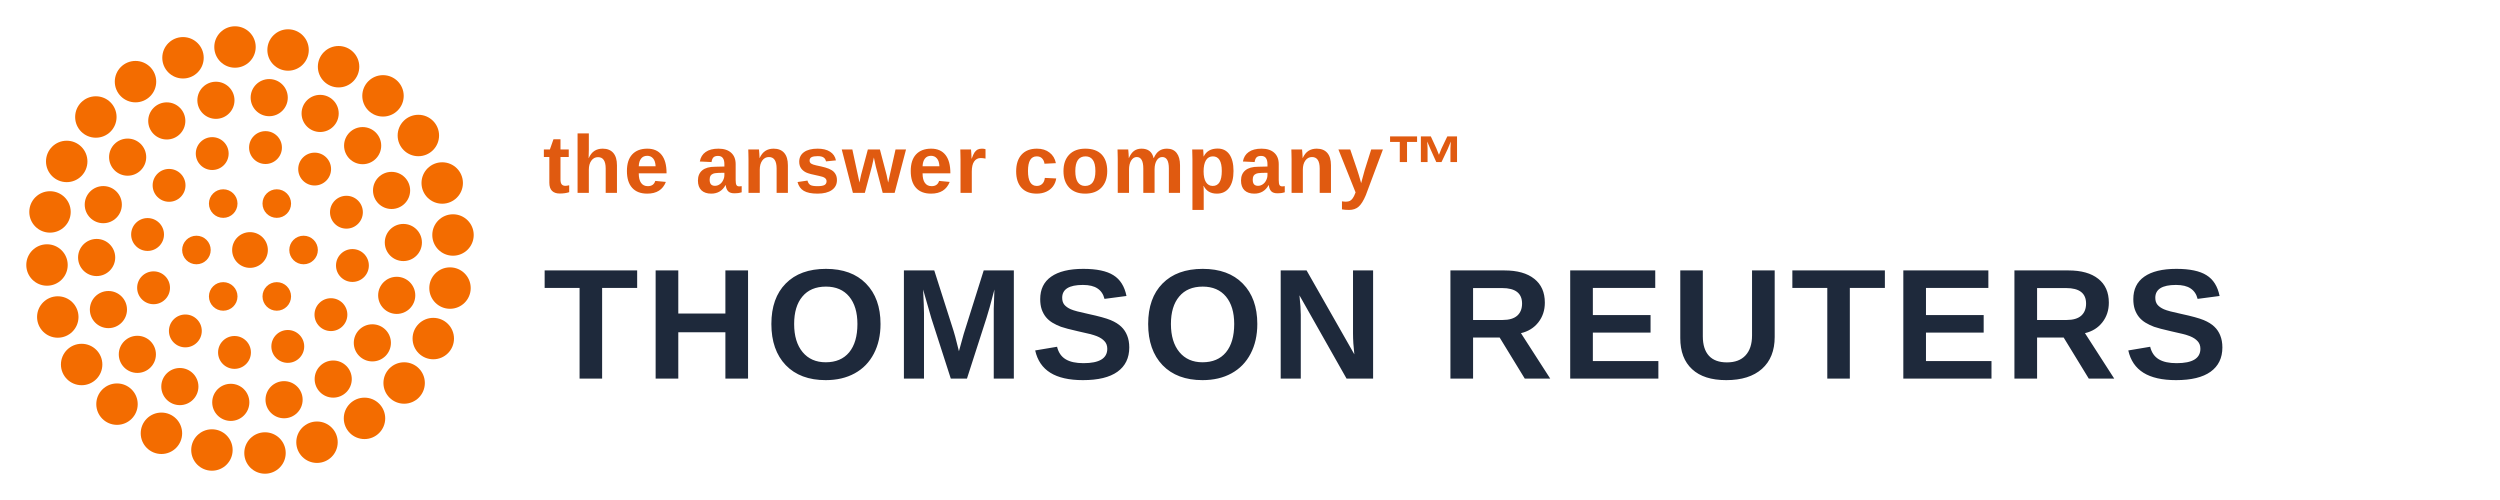
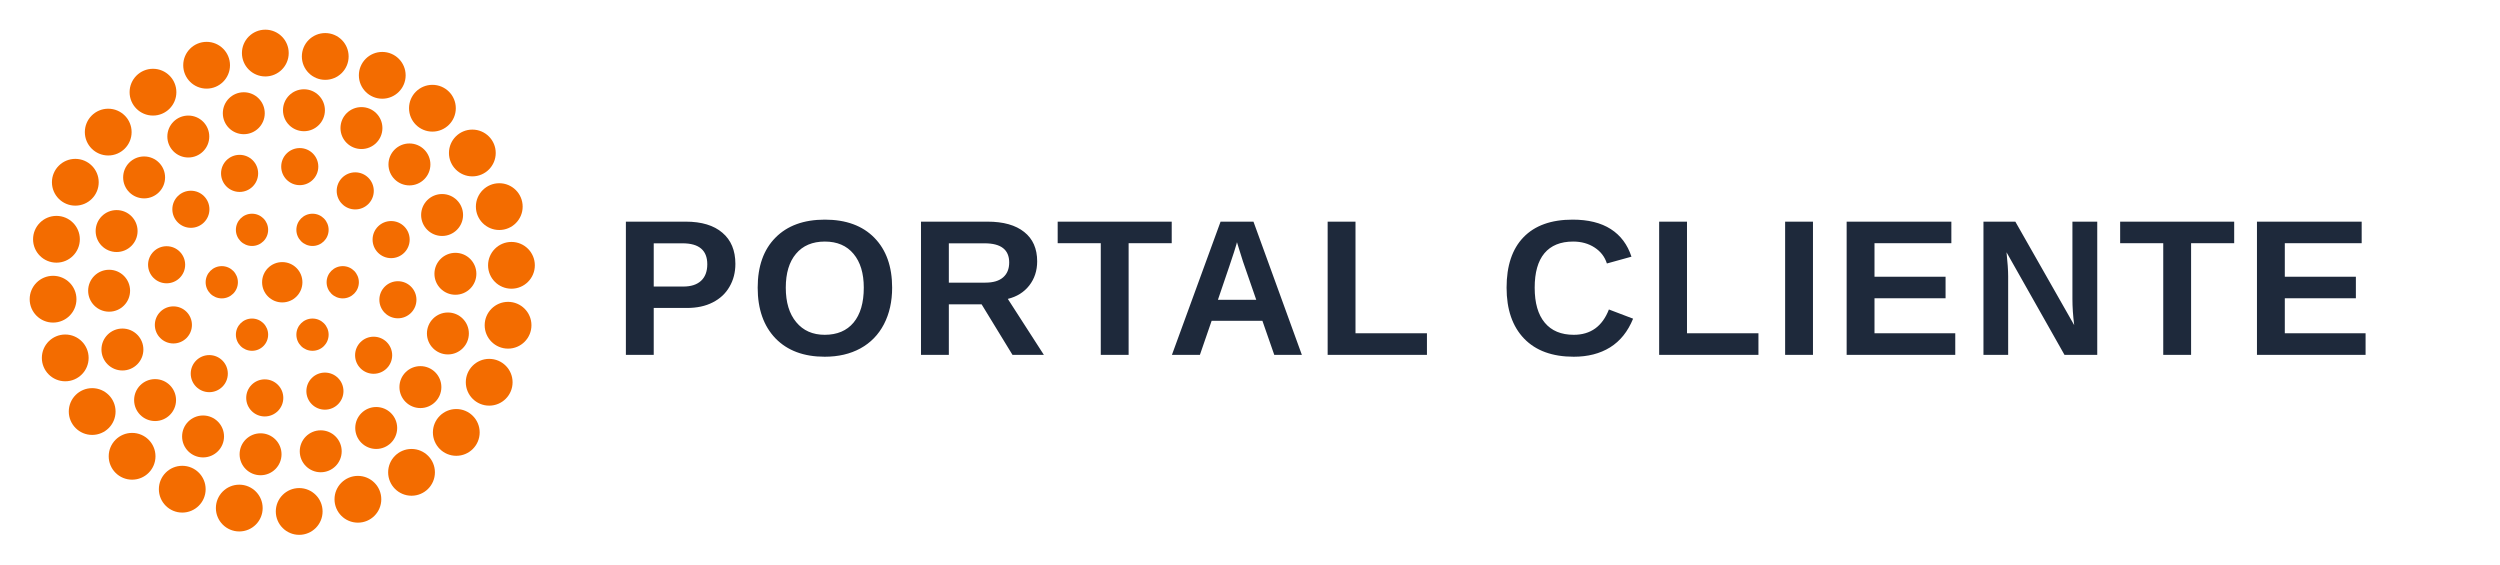
- <svg xmlns="http://www.w3.org/2000/svg" viewBox="0 0 350 70" width="350" height="70">
+ <svg xmlns="http://www.w3.org/2000/svg" viewBox="0 0 310 70" width="310" height="70">
  <g>
    <circle cx="35" cy="35" r="2.5" fill="#F36C00" />
    <circle cx="42.50" cy="35.00" r="2.0" fill="#F36C00" />
    <circle cx="38.75" cy="41.50" r="2.0" fill="#F36C00" />
    <circle cx="31.25" cy="41.50" r="2.0" fill="#F36C00" />
    <circle cx="27.50" cy="35.00" r="2.0" fill="#F36C00" />
    <circle cx="31.25" cy="28.50" r="2.0" fill="#F36C00" />
    <circle cx="38.75" cy="28.50" r="2.0" fill="#F36C00" />
    <circle cx="49.34" cy="37.17" r="2.3" fill="#F36C00" />
    <circle cx="46.33" cy="44.05" r="2.3" fill="#F36C00" />
    <circle cx="40.29" cy="48.50" r="2.3" fill="#F36C00" />
    <circle cx="32.83" cy="49.34" r="2.3" fill="#F36C00" />
    <circle cx="25.95" cy="46.33" r="2.3" fill="#F36C00" />
    <circle cx="21.50" cy="40.29" r="2.3" fill="#F36C00" />
    <circle cx="20.66" cy="32.83" r="2.3" fill="#F36C00" />
    <circle cx="23.67" cy="25.95" r="2.3" fill="#F36C00" />
    <circle cx="29.71" cy="21.50" r="2.3" fill="#F36C00" />
    <circle cx="37.17" cy="20.66" r="2.3" fill="#F36C00" />
    <circle cx="44.05" cy="23.67" r="2.3" fill="#F36C00" />
    <circle cx="48.50" cy="29.71" r="2.3" fill="#F36C00" />
    <circle cx="55.54" cy="41.35" r="2.6" fill="#F36C00" />
    <circle cx="52.13" cy="48.00" r="2.6" fill="#F36C00" />
    <circle cx="46.65" cy="53.07" r="2.6" fill="#F36C00" />
    <circle cx="39.77" cy="55.96" r="2.6" fill="#F36C00" />
    <circle cx="32.31" cy="56.33" r="2.6" fill="#F36C00" />
    <circle cx="25.18" cy="54.12" r="2.6" fill="#F36C00" />
    <circle cx="19.23" cy="49.61" r="2.6" fill="#F36C00" />
    <circle cx="15.18" cy="43.34" r="2.6" fill="#F36C00" />
    <circle cx="13.53" cy="36.05" r="2.6" fill="#F36C00" />
    <circle cx="14.46" cy="28.65" r="2.6" fill="#F36C00" />
    <circle cx="17.87" cy="22.00" r="2.6" fill="#F36C00" />
    <circle cx="23.35" cy="16.93" r="2.6" fill="#F36C00" />
    <circle cx="30.23" cy="14.04" r="2.6" fill="#F36C00" />
    <circle cx="37.69" cy="13.67" r="2.6" fill="#F36C00" />
    <circle cx="44.82" cy="15.88" r="2.6" fill="#F36C00" />
    <circle cx="50.77" cy="20.39" r="2.6" fill="#F36C00" />
    <circle cx="54.82" cy="26.66" r="2.6" fill="#F36C00" />
    <circle cx="56.47" cy="33.95" r="2.6" fill="#F36C00" />
    <circle cx="60.66" cy="47.40" r="2.9" fill="#F36C00" />
    <circle cx="56.58" cy="53.62" r="2.9" fill="#F36C00" />
    <circle cx="51.03" cy="58.57" r="2.9" fill="#F36C00" />
    <circle cx="44.38" cy="61.91" r="2.9" fill="#F36C00" />
    <circle cx="37.10" cy="63.42" r="2.9" fill="#F36C00" />
    <circle cx="29.67" cy="63.00" r="2.9" fill="#F36C00" />
    <circle cx="22.60" cy="60.66" r="2.9" fill="#F36C00" />
    <circle cx="16.38" cy="56.58" r="2.9" fill="#F36C00" />
    <circle cx="11.43" cy="51.03" r="2.9" fill="#F36C00" />
    <circle cx="8.09" cy="44.38" r="2.9" fill="#F36C00" />
    <circle cx="6.58" cy="37.10" r="2.9" fill="#F36C00" />
    <circle cx="7.00" cy="29.67" r="2.9" fill="#F36C00" />
    <circle cx="9.34" cy="22.60" r="2.9" fill="#F36C00" />
    <circle cx="13.42" cy="16.38" r="2.9" fill="#F36C00" />
    <circle cx="18.97" cy="11.43" r="2.9" fill="#F36C00" />
    <circle cx="25.62" cy="8.09" r="2.9" fill="#F36C00" />
    <circle cx="32.90" cy="6.58" r="2.9" fill="#F36C00" />
    <circle cx="40.33" cy="7.00" r="2.9" fill="#F36C00" />
    <circle cx="47.40" cy="9.34" r="2.9" fill="#F36C00" />
    <circle cx="53.62" cy="13.42" r="2.9" fill="#F36C00" />
    <circle cx="58.57" cy="18.97" r="2.9" fill="#F36C00" />
    <circle cx="61.91" cy="25.62" r="2.9" fill="#F36C00" />
    <circle cx="63.42" cy="32.90" r="2.9" fill="#F36C00" />
    <circle cx="63.00" cy="40.33" r="2.9" fill="#F36C00" />
  </g>
-   <text x="76" y="27" font-family="Arial, -apple-system, BlinkMacSystemFont, sans-serif" font-size="11.5" font-weight="600" fill="#E05A10" letter-spacing="0.02em">the answer company™</text>
-   <text x="76" y="53" font-family="Arial, -apple-system, BlinkMacSystemFont, sans-serif" font-size="22" font-weight="800" fill="#1E293B" letter-spacing="0.04em">THOMSON REUTERS</text>
+   <text x="76" y="44" font-family="Arial, -apple-system, BlinkMacSystemFont, sans-serif" font-size="24" font-weight="800" fill="#1E293B" letter-spacing="0.04em">PORTAL CLIENTE</text>
</svg>
